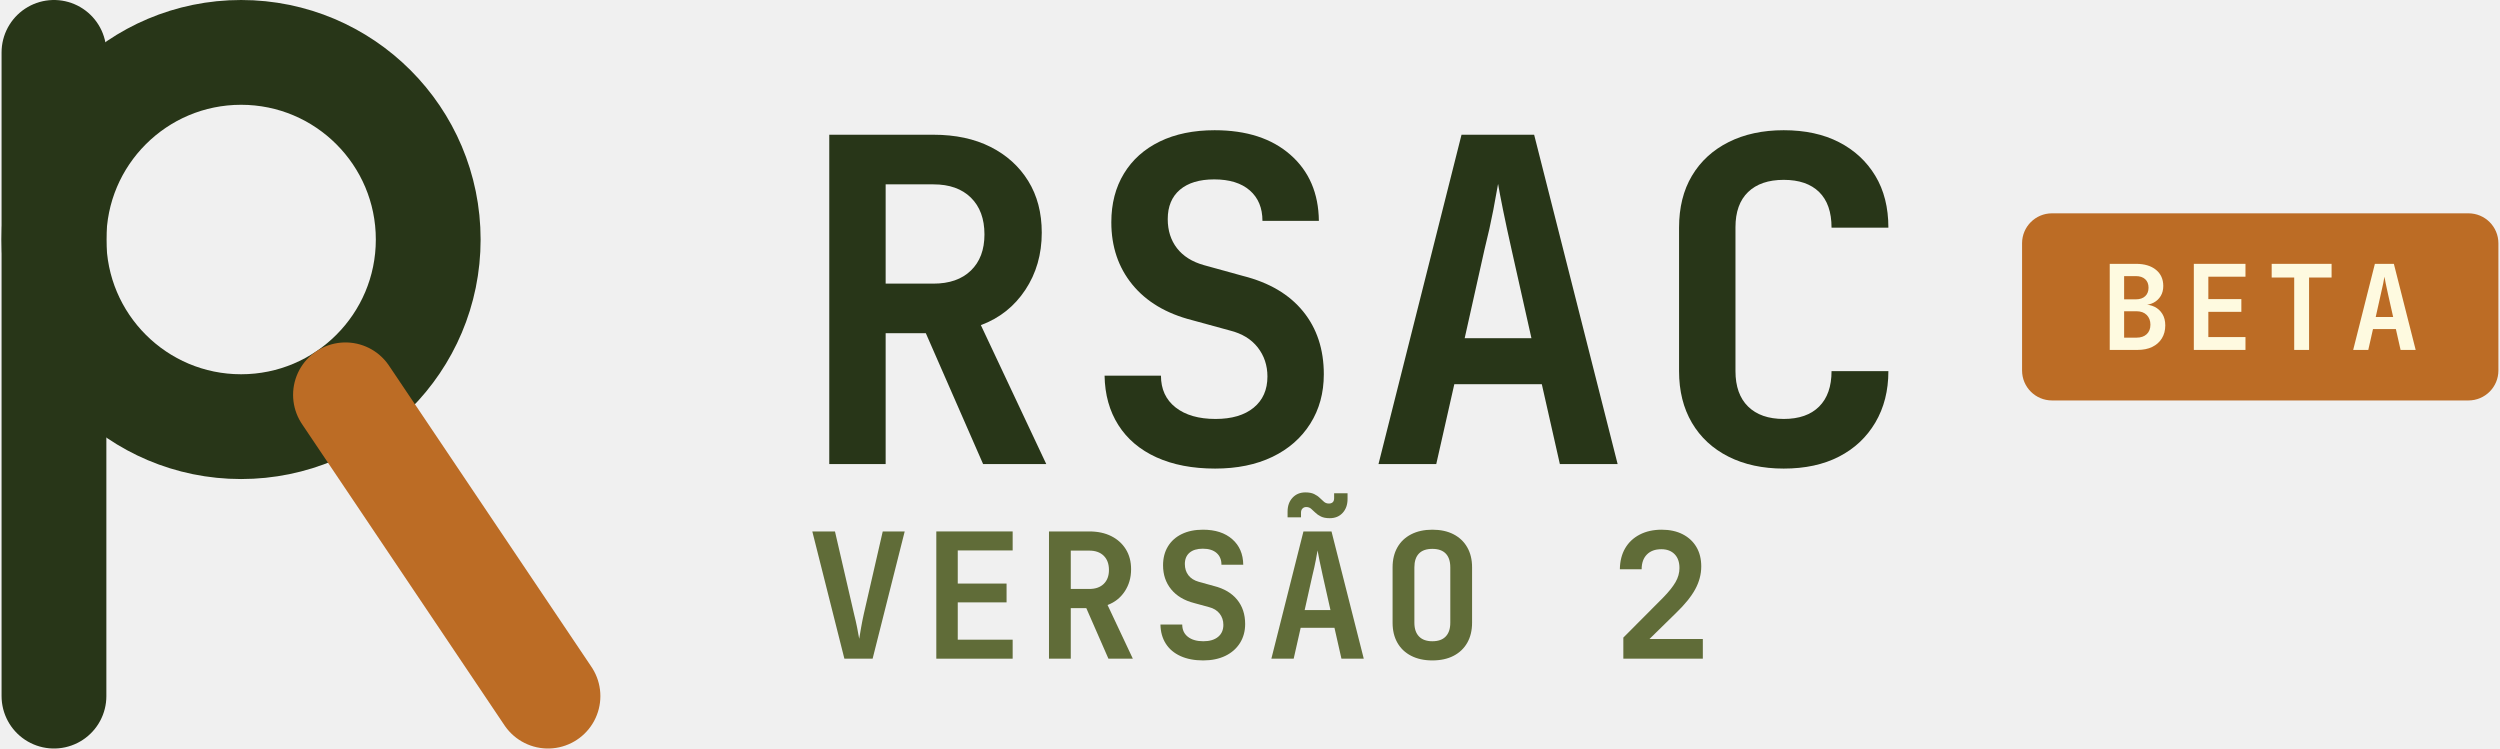
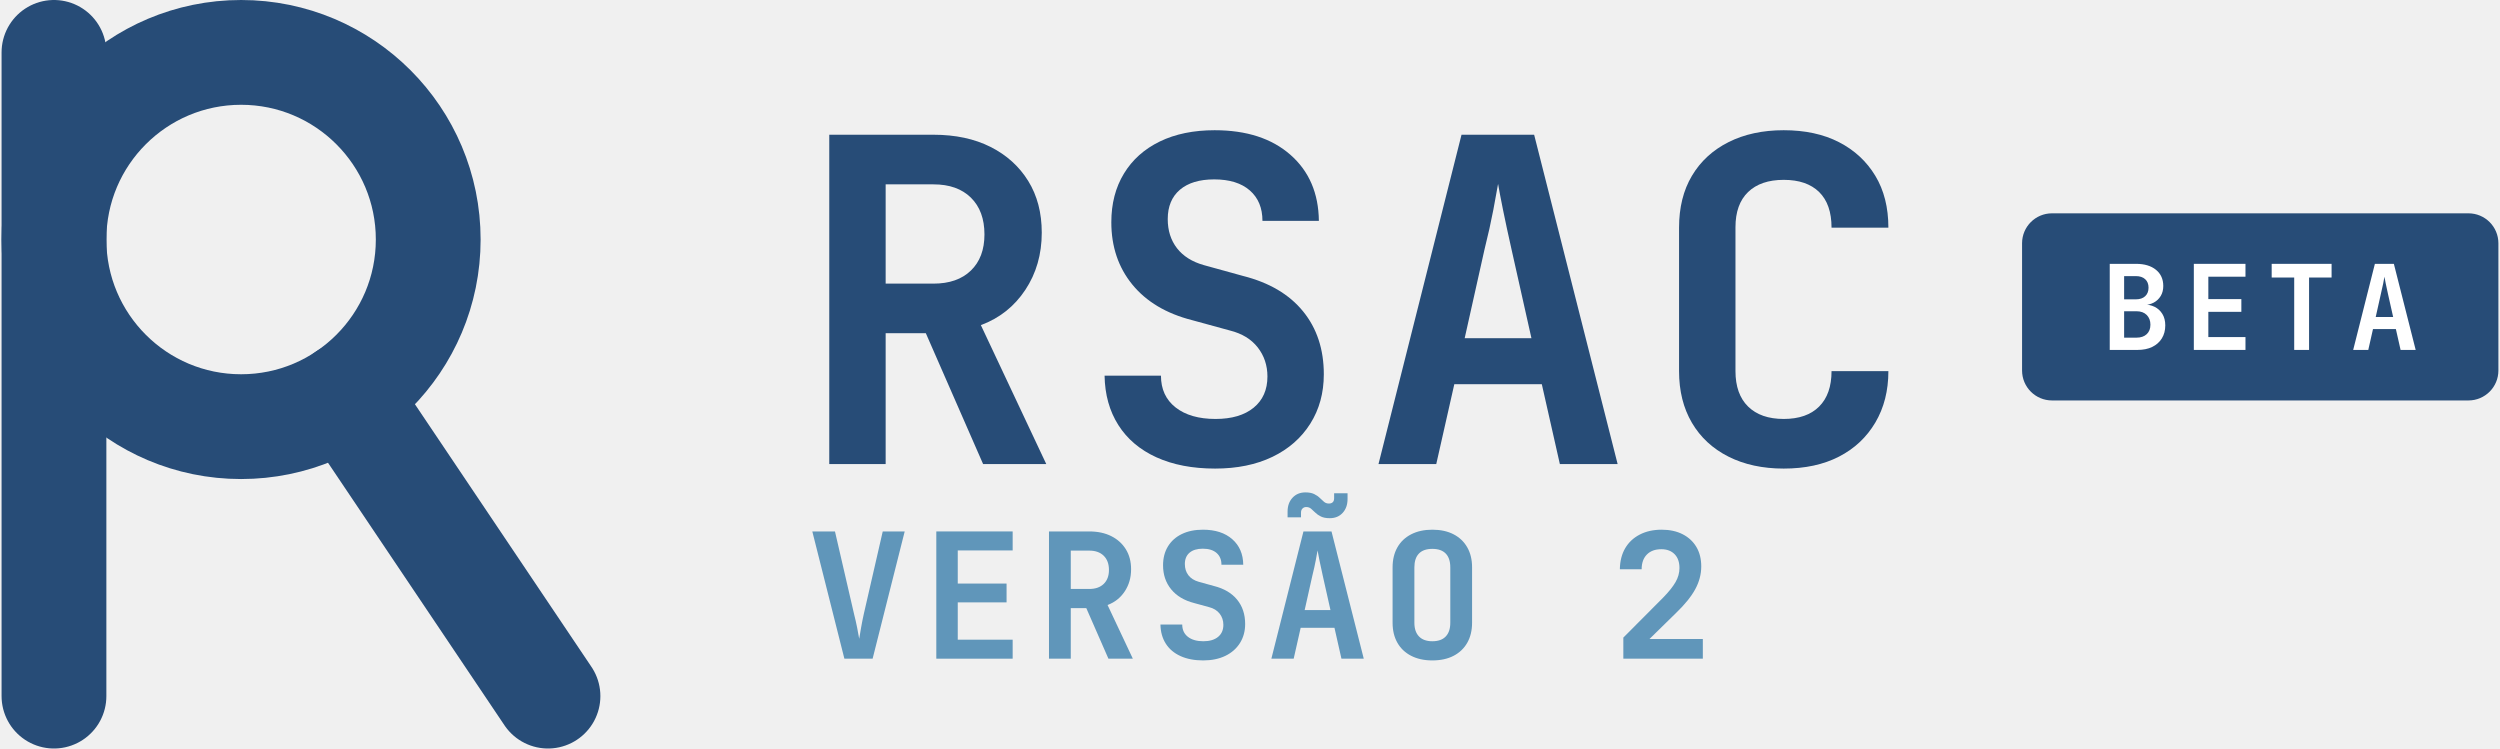
<svg xmlns="http://www.w3.org/2000/svg" viewBox="0 0 333.58 100" width="334" height="100">
-   <g fill="none" stroke="#283618" stroke-width="14.0" stroke-linecap="round" stroke-linejoin="round">
+   <g fill="none" stroke="#274c77" stroke-width="14.0" stroke-linecap="round" stroke-linejoin="round">
    <path d="M 7 7 V 93" />
    <circle cx="32" cy="32" r="25" />
-     <path d="M 45.946 52.749 L 73 93" stroke="#bc6c25" />
+     <path d="M 45.946 52.749 L 73 93" stroke="#274c77" />
  </g>
-   <g transform="translate(106.000 62.000) scale(0.44)" fill="#283618">
+   <g transform="translate(106.000 62.000) scale(0.44)" fill="#274c77">
    <path transform="translate(0.000 0)" d="M10.41 0.00V-100.00H42.05Q52.05 -100.00 59.38 -96.30Q66.71 -92.60 70.82 -85.96Q74.93 -79.32 74.93 -70.27Q74.93 -60.41 69.93 -52.88Q64.93 -45.34 56.44 -42.19L76.30 0.00H57.12L39.73 -39.73H27.53V0.00ZM27.53 -54.79H42.05Q49.32 -54.79 53.42 -58.77Q57.53 -62.74 57.53 -69.73Q57.53 -76.85 53.42 -80.89Q49.32 -84.93 42.05 -84.93H27.53Z" />
    <path transform="translate(86.192 0)" d="M41.37 1.37Q31.10 1.37 23.56 -2.05Q16.03 -5.48 11.99 -11.85Q7.95 -18.22 7.81 -26.85H24.93Q24.93 -20.68 29.38 -17.19Q33.84 -13.70 41.51 -13.70Q48.90 -13.70 53.08 -17.12Q57.26 -20.55 57.26 -26.58Q57.26 -31.64 54.32 -35.41Q51.37 -39.18 45.89 -40.55L34.38 -43.70Q22.60 -46.71 16.23 -54.52Q9.86 -62.33 9.86 -73.42Q9.86 -81.92 13.70 -88.22Q17.53 -94.52 24.59 -97.95Q31.64 -101.37 41.23 -101.37Q55.75 -101.37 64.25 -93.90Q72.74 -86.44 72.88 -73.84H55.75Q55.75 -79.73 51.92 -83.08Q48.08 -86.44 41.10 -86.44Q34.38 -86.44 30.68 -83.29Q26.99 -80.14 26.99 -74.38Q26.99 -69.18 29.79 -65.55Q32.60 -61.92 37.95 -60.41L49.86 -57.12Q61.78 -54.11 68.08 -46.37Q74.38 -38.63 74.38 -27.26Q74.38 -18.77 70.27 -12.26Q66.16 -5.75 58.77 -2.19Q51.37 1.37 41.37 1.37Z" />
    <path transform="translate(172.384 0)" d="M4.79 0.00 30.00 -100.00H52.05L77.40 0.00H59.86L54.38 -24.25H27.81L22.33 0.00ZM30.96 -38.22H51.23L45.21 -65.07Q43.70 -71.78 42.60 -77.19Q41.51 -82.60 41.10 -85.07Q40.68 -82.60 39.66 -77.19Q38.63 -71.78 36.99 -65.21Z" />
    <path transform="translate(258.576 0)" d="M41.64 1.37Q32.05 1.37 24.86 -2.26Q17.67 -5.89 13.77 -12.53Q9.86 -19.18 9.86 -28.22V-71.78Q9.86 -80.96 13.77 -87.53Q17.67 -94.11 24.86 -97.74Q32.05 -101.37 41.64 -101.37Q51.37 -101.37 58.42 -97.74Q65.48 -94.11 69.45 -87.53Q73.42 -80.96 73.42 -71.78H56.16Q56.16 -78.90 52.40 -82.60Q48.63 -86.30 41.64 -86.30Q34.66 -86.30 30.82 -82.60Q26.99 -78.90 26.99 -71.92V-28.22Q26.99 -21.23 30.82 -17.47Q34.66 -13.70 41.64 -13.70Q48.63 -13.70 52.40 -17.47Q56.16 -21.23 56.16 -28.22H73.42Q73.42 -19.32 69.45 -12.60Q65.48 -5.89 58.42 -2.26Q51.37 1.37 41.64 1.37Z" />
  </g>
-   <g transform="translate(107.500 88.000) scale(0.17)" fill="#606c38">
+   <g transform="translate(107.500 88.000) scale(0.17)" fill="#6096ba">
    <path transform="translate(0.000 0)" d="M30.00 0.00 4.79 -100.00H22.60L37.67 -34.79Q38.90 -30.00 40.00 -24.52Q41.10 -19.04 41.64 -15.62Q42.19 -19.04 43.15 -24.52Q44.11 -30.00 45.21 -34.93L60.14 -100.00H77.40L52.19 0.00Z" />
    <path transform="translate(90.192 0)" d="M12.05 0.00V-100.00H72.05V-85.07H28.90V-59.04H67.26V-44.25H28.90V-14.93H72.05V0.00Z" />
    <path transform="translate(180.384 0)" d="M10.41 0.00V-100.00H42.05Q52.05 -100.00 59.38 -96.30Q66.71 -92.60 70.82 -85.96Q74.93 -79.32 74.93 -70.27Q74.93 -60.41 69.93 -52.88Q64.93 -45.34 56.44 -42.19L76.30 0.00H57.12L39.73 -39.73H27.53V0.00ZM27.53 -54.79H42.05Q49.32 -54.79 53.42 -58.77Q57.53 -62.74 57.53 -69.73Q57.53 -76.85 53.42 -80.89Q49.32 -84.93 42.05 -84.93H27.53Z" />
    <path transform="translate(270.576 0)" d="M41.37 1.37Q31.10 1.37 23.56 -2.05Q16.03 -5.48 11.99 -11.85Q7.95 -18.22 7.81 -26.85H24.93Q24.93 -20.68 29.38 -17.19Q33.84 -13.70 41.51 -13.70Q48.90 -13.70 53.08 -17.12Q57.26 -20.55 57.26 -26.58Q57.26 -31.64 54.32 -35.41Q51.37 -39.18 45.89 -40.55L34.38 -43.70Q22.60 -46.71 16.23 -54.52Q9.86 -62.33 9.86 -73.42Q9.86 -81.92 13.70 -88.22Q17.53 -94.52 24.59 -97.95Q31.64 -101.37 41.23 -101.37Q55.75 -101.37 64.25 -93.90Q72.74 -86.44 72.88 -73.84H55.75Q55.75 -79.73 51.92 -83.08Q48.08 -86.44 41.10 -86.44Q34.38 -86.44 30.68 -83.29Q26.99 -80.14 26.99 -74.38Q26.99 -69.18 29.79 -65.55Q32.60 -61.92 37.95 -60.41L49.86 -57.12Q61.78 -54.11 68.08 -46.37Q74.38 -38.63 74.38 -27.26Q74.38 -18.77 70.27 -12.26Q66.16 -5.75 58.77 -2.19Q51.37 1.37 41.37 1.37Z" />
    <path transform="translate(360.768 0)" d="M4.79 0.00 30.00 -100.00H52.05L77.40 0.00H59.86L54.38 -24.25H27.81L22.33 0.00ZM30.96 -38.22H51.23L45.21 -65.07Q43.70 -71.78 42.60 -77.19Q41.51 -82.60 41.10 -85.07Q40.68 -82.60 39.66 -77.19Q38.63 -71.78 36.99 -65.21ZM50.68 -110.41Q46.44 -110.41 43.77 -111.71Q41.10 -113.01 39.32 -114.79Q37.53 -116.58 35.96 -117.88Q34.38 -119.18 32.19 -119.18Q30.41 -119.18 29.25 -118.01Q28.08 -116.85 28.08 -114.66V-111.10H17.53V-115.62Q17.53 -122.33 21.44 -126.51Q25.34 -130.68 31.51 -130.68Q35.75 -130.68 38.42 -129.38Q41.10 -128.08 42.88 -126.30Q44.66 -124.52 46.23 -123.22Q47.81 -121.92 50.00 -121.92Q51.92 -121.92 53.01 -122.95Q54.11 -123.97 54.11 -126.16V-130.00H64.66V-125.48Q64.66 -118.77 60.82 -114.59Q56.99 -110.41 50.68 -110.41Z" />
    <path transform="translate(450.960 0)" d="M41.10 1.37Q31.51 1.37 24.45 -2.26Q17.40 -5.89 13.63 -12.53Q9.86 -19.18 9.86 -28.22V-71.78Q9.86 -80.82 13.63 -87.47Q17.40 -94.11 24.45 -97.74Q31.51 -101.37 41.10 -101.37Q50.82 -101.37 57.81 -97.74Q64.79 -94.11 68.56 -87.47Q72.33 -80.82 72.33 -71.92V-28.22Q72.33 -19.18 68.56 -12.53Q64.79 -5.89 57.81 -2.26Q50.82 1.37 41.10 1.37ZM41.10 -13.70Q48.08 -13.70 51.64 -17.47Q55.21 -21.23 55.21 -28.22V-71.78Q55.21 -78.90 51.64 -82.60Q48.08 -86.30 41.10 -86.30Q34.11 -86.30 30.55 -82.60Q26.99 -78.90 26.99 -71.78V-28.22Q26.99 -21.23 30.62 -17.47Q34.25 -13.70 41.10 -13.70Z" />
    <path transform="translate(631.344 0)" d="M10.82 0.00V-16.58L42.05 -47.95Q48.63 -54.66 51.78 -60.07Q54.93 -65.48 54.93 -71.23Q54.93 -78.22 51.10 -82.12Q47.26 -86.03 40.68 -86.03Q33.42 -86.03 29.32 -81.85Q25.21 -77.67 25.21 -70.27H8.08Q8.22 -79.86 12.26 -86.78Q16.30 -93.70 23.70 -97.53Q31.10 -101.37 40.96 -101.37Q50.41 -101.37 57.40 -97.81Q64.38 -94.25 68.22 -87.81Q72.05 -81.37 72.05 -72.47Q72.05 -63.29 67.33 -54.59Q62.60 -45.89 52.19 -35.89L31.37 -15.48H73.29V0.00Z" />
  </g>
-   <rect x="269.938" y="28.500" width="63.638" height="25.000" rx="4.000" fill="#bc6c25" />
-   <g transform="translate(280.438 46.750) scale(0.115)" fill="#fefae0">
+   <rect x="269.938" y="28.500" width="63.638" height="25.000" rx="4.000" fill="#274c77" />
+   <g transform="translate(280.438 46.750) scale(0.115)" fill="#ffffff">
    <path transform="translate(0.000 0)" d="M10.55 0.00V-100.00H41.23Q55.75 -100.00 64.25 -93.08Q72.74 -86.16 72.74 -74.25Q72.74 -67.53 69.73 -62.60Q66.71 -57.67 61.58 -54.93Q56.44 -52.19 49.73 -52.19V-52.74Q56.99 -52.88 62.67 -50.07Q68.36 -47.26 71.71 -41.78Q75.07 -36.30 75.07 -28.49Q75.07 -19.86 71.10 -13.42Q67.12 -6.99 59.93 -3.49Q52.74 0.00 42.74 0.00ZM27.26 -14.25H41.64Q49.18 -14.25 53.49 -18.29Q57.81 -22.33 57.81 -29.32Q57.81 -36.30 53.49 -40.62Q49.18 -44.93 41.64 -44.93H27.26ZM27.26 -58.77H40.96Q47.81 -58.77 51.71 -62.40Q55.62 -66.03 55.62 -72.33Q55.62 -78.63 51.71 -82.19Q47.81 -85.75 40.96 -85.75H27.26Z" />
    <path transform="translate(96.192 0)" d="M12.05 0.00V-100.00H72.05V-85.07H28.90V-59.04H67.26V-44.25H28.90V-14.93H72.05V0.00Z" />
    <path transform="translate(192.384 0)" d="M32.47 0.00V-84.11H6.30V-100.00H75.89V-84.11H49.73V0.00Z" />
    <path transform="translate(288.576 0)" d="M4.79 0.00 30.00 -100.00H52.05L77.40 0.00H59.86L54.38 -24.25H27.81L22.33 0.00ZM30.96 -38.22H51.23L45.21 -65.07Q43.70 -71.78 42.60 -77.19Q41.51 -82.60 41.10 -85.07Q40.68 -82.60 39.66 -77.19Q38.63 -71.78 36.99 -65.21Z" />
  </g>
</svg>
